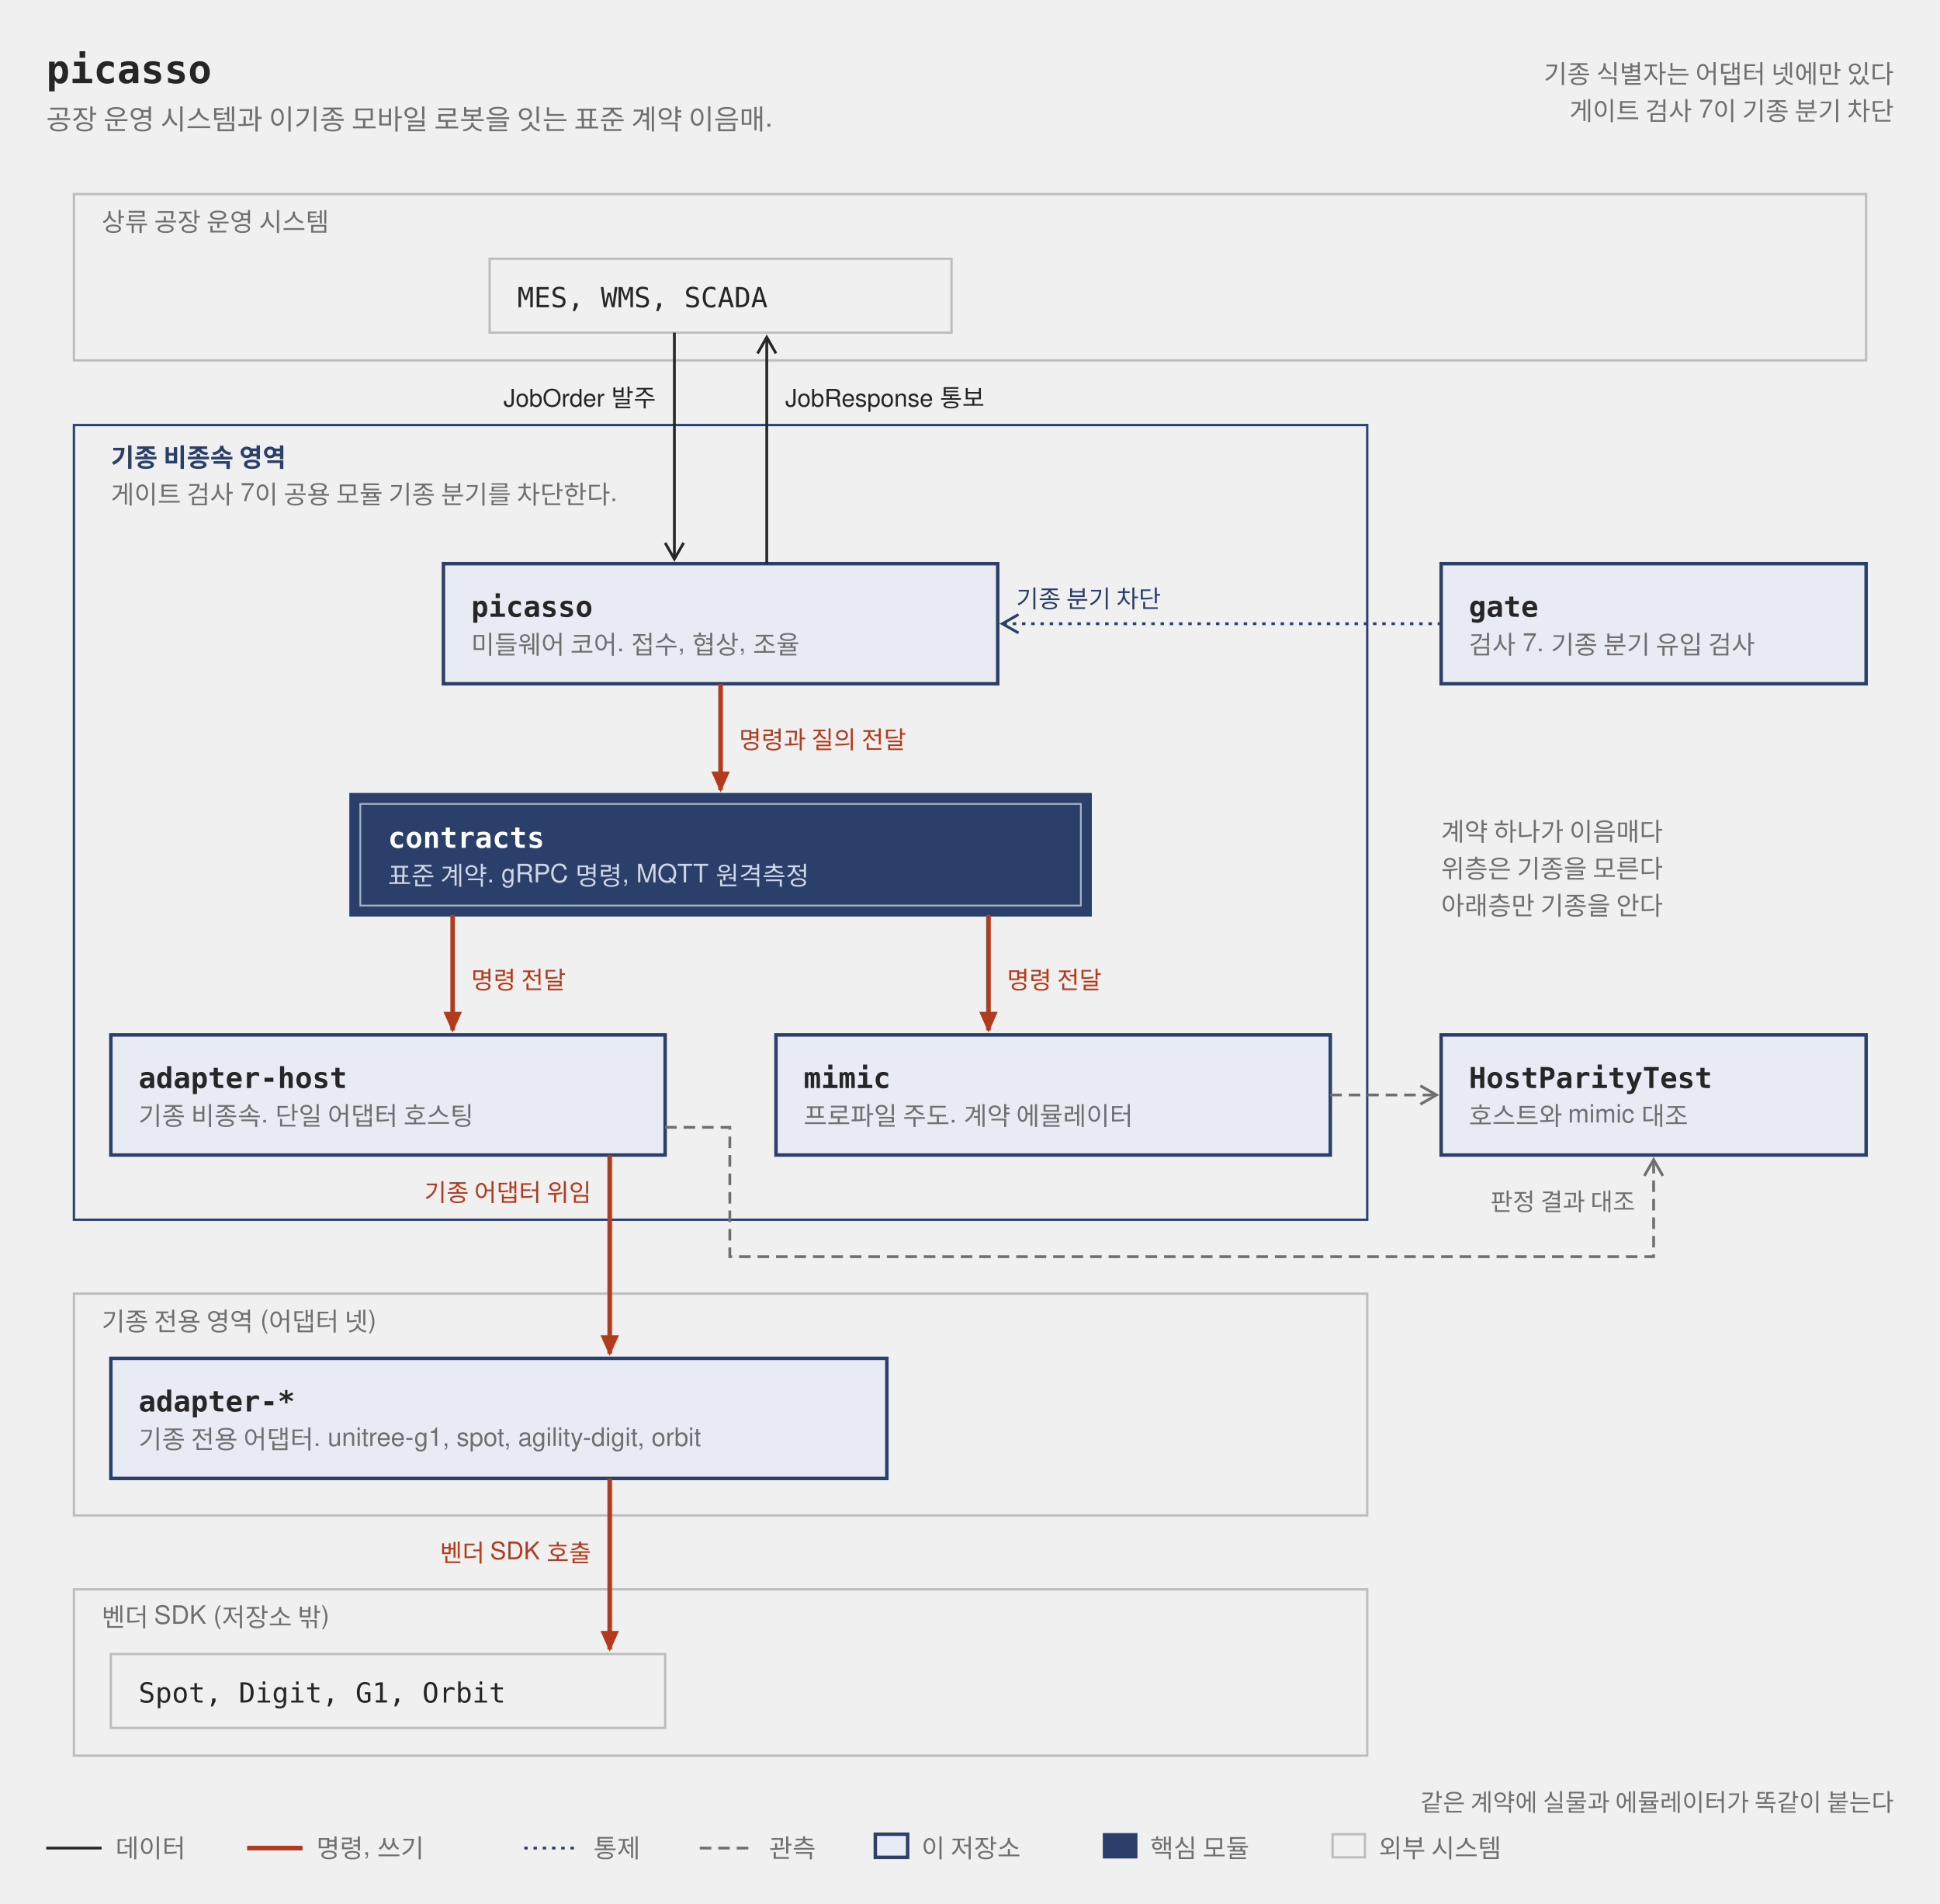
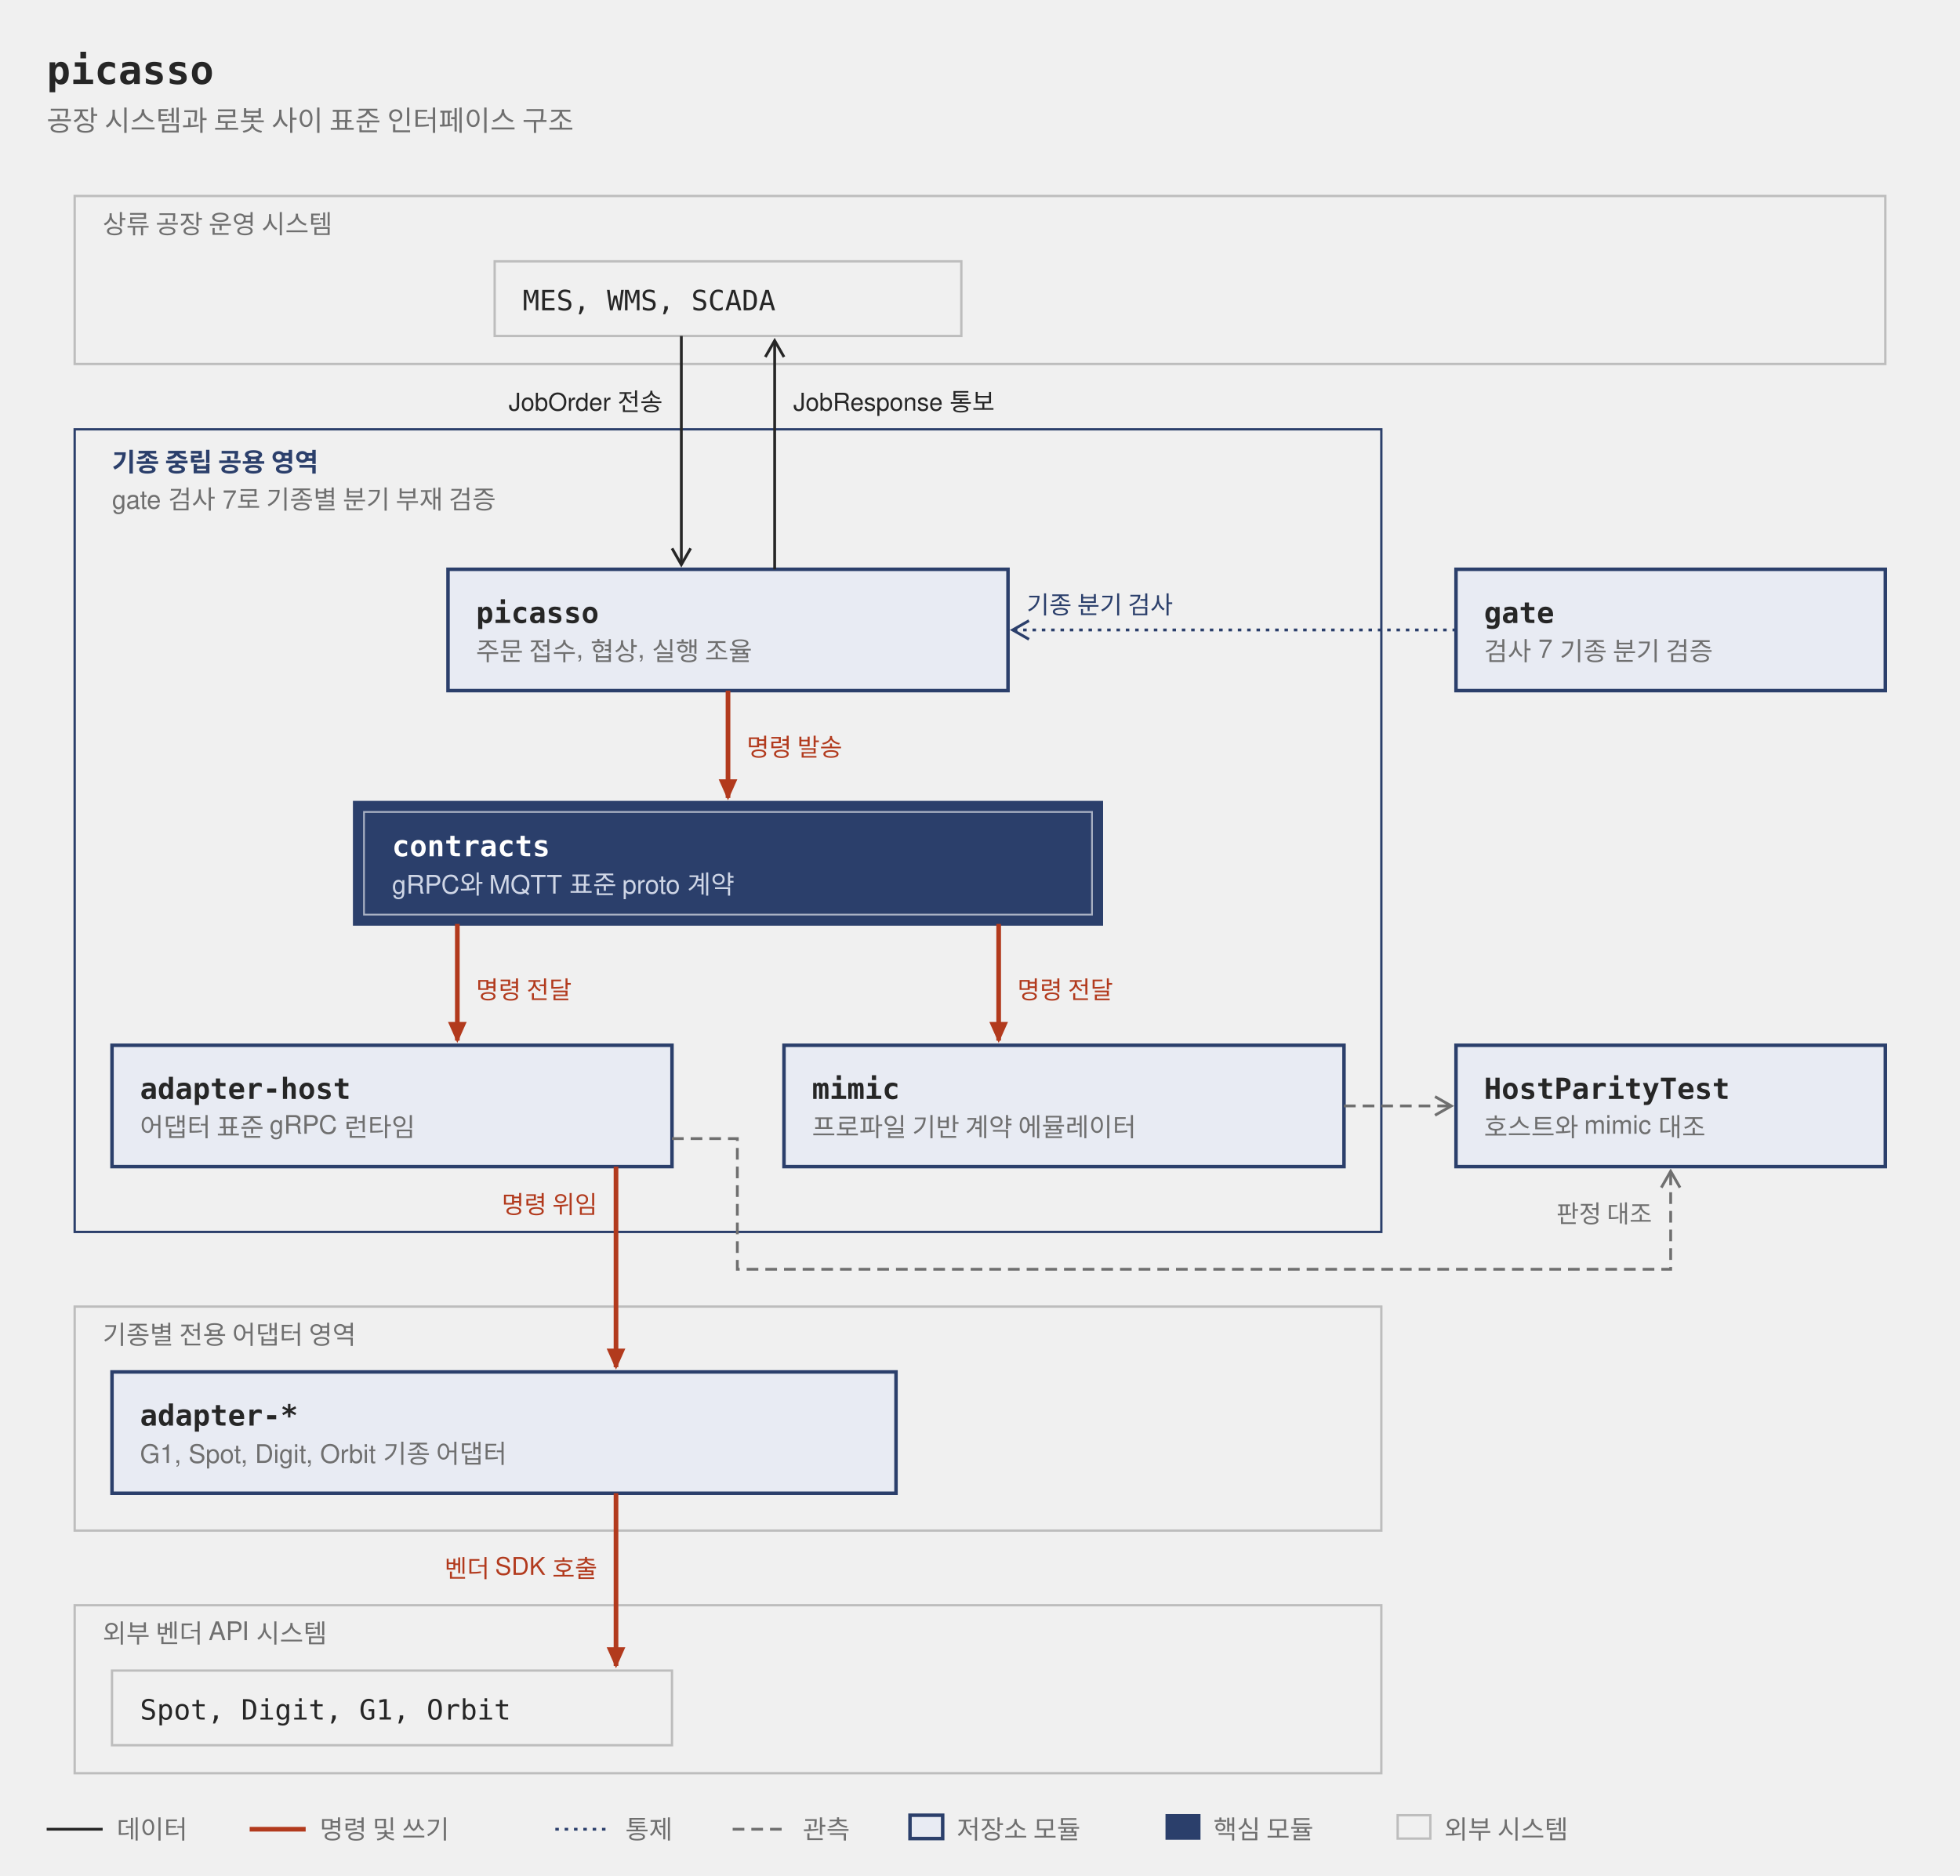
- <svg xmlns="http://www.w3.org/2000/svg" width="840" height="824" viewBox="0 0 840 824">
+ <svg xmlns="http://www.w3.org/2000/svg" width="840" height="804" viewBox="0 0 840 804">
  <defs>
    <marker id="data" markerUnits="userSpaceOnUse" markerWidth="10" markerHeight="10" refX="8" refY="5" orient="auto">
      <path d="M1,1 L8,5 L1,9" fill="none" stroke="#262626" stroke-width="1.2" />
    </marker>
    <marker id="obs" markerUnits="userSpaceOnUse" markerWidth="10" markerHeight="10" refX="8" refY="5" orient="auto">
      <path d="M1,1 L8,5 L1,9" fill="none" stroke="#6f6f6f" stroke-width="1.2" />
    </marker>
    <marker id="cmd" markerUnits="userSpaceOnUse" markerWidth="10" markerHeight="10" refX="8" refY="5" orient="auto">
      <path d="M0,1 L9,5 L0,9 Z" fill="#b23a1d" />
    </marker>
    <marker id="gov" markerUnits="userSpaceOnUse" markerWidth="10" markerHeight="10" refX="8" refY="5" orient="auto">
      <path d="M1,1 L8,5 L1,9" fill="none" stroke="#2b3f6b" stroke-width="1.2" />
    </marker>
  </defs>
  <g font-family="'Helvetica Neue', Helvetica, Arial, 'Apple SD Gothic Neo', 'Malgun Gothic', 'Noto Sans KR', 'Noto Sans CJK KR', sans-serif" fill="#262626">
    <text x="20" y="36" font-size="17" font-weight="700" font-family="Menlo, Consolas, 'DejaVu Sans Mono', monospace">picasso</text>
-     <text x="20" y="56" font-size="12" fill="#6f6f6f">공장 운영 시스템과 이기종 모바일 로봇을 잇는 표준 계약 이음매.</text>
-     <text x="820" y="36" font-size="11" fill="#6f6f6f" text-anchor="end">기종 식별자는 어댑터 넷에만 있다</text>
-     <text x="820" y="52" font-size="11" fill="#6f6f6f" text-anchor="end">게이트 검사 7이 기종 분기 차단</text>
+     <text x="20" y="56" font-size="12" fill="#6f6f6f">공장 시스템과 로봇 사이 표준 인터페이스 구조</text>
    <rect x="32" y="84" width="776" height="72" fill="none" stroke="#bdbdbd" />
    <text x="44" y="100" font-size="11" fill="#6f6f6f">상류 공장 운영 시스템</text>
    <rect x="212" y="112" width="200" height="32" fill="none" stroke="#bdbdbd" />
    <text x="224" y="133" font-size="12" font-family="Menlo, Consolas, 'DejaVu Sans Mono', monospace">MES, WMS, SCADA</text>
    <rect x="32" y="184" width="560" height="344" fill="none" stroke="#2b3f6b" />
-     <text x="48" y="202" font-size="11" font-weight="700" fill="#2b3f6b">기종 비종속 영역</text>
-     <text x="48" y="218" font-size="11" fill="#6f6f6f">게이트 검사 7이 공용 모듈 기종 분기를 차단한다.</text>
+     <text x="48" y="202" font-size="11" font-weight="700" fill="#2b3f6b">기종 중립 공용 영역</text>
+     <text x="48" y="218" font-size="11" fill="#6f6f6f">gate 검사 7로 기종별 분기 부재 검증</text>
    <rect x="192" y="244" width="240" height="52" fill="#e8ebf3" stroke="#2b3f6b" stroke-width="1.5" />
    <text x="204" y="267" font-size="12.5" font-weight="700" font-family="Menlo, Consolas, 'DejaVu Sans Mono', monospace">picasso</text>
-     <text x="204" y="283" font-size="11" fill="#6f6f6f">미들웨어 코어. 접수, 협상, 조율</text>
+     <text x="204" y="283" font-size="11" fill="#6f6f6f">주문 접수, 협상, 실행 조율</text>
    <rect x="152" y="344" width="320" height="52" fill="#2b3f6b" stroke="#2b3f6b" stroke-width="1.5" />
    <rect x="156" y="348" width="312" height="44" fill="none" stroke="#fff" stroke-width="0.75" stroke-opacity="0.6" />
    <text x="168" y="367" font-size="12.5" font-weight="700" fill="#fff" font-family="Menlo, Consolas, 'DejaVu Sans Mono', monospace">contracts</text>
-     <text x="168" y="383" font-size="11" fill="#cfd6e6">표준 계약. gRPC 명령, MQTT 원격측정</text>
+     <text x="168" y="383" font-size="11" fill="#cfd6e6">gRPC와 MQTT 표준 proto 계약</text>
    <rect x="48" y="448" width="240" height="52" fill="#e8ebf3" stroke="#2b3f6b" stroke-width="1.5" />
    <text x="60" y="471" font-size="12.5" font-weight="700" font-family="Menlo, Consolas, 'DejaVu Sans Mono', monospace">adapter-host</text>
-     <text x="60" y="487" font-size="11" fill="#6f6f6f">기종 비종속. 단일 어댑터 호스팅</text>
+     <text x="60" y="487" font-size="11" fill="#6f6f6f">어댑터 표준 gRPC 런타임</text>
    <rect x="336" y="448" width="240" height="52" fill="#e8ebf3" stroke="#2b3f6b" stroke-width="1.5" />
    <text x="348" y="471" font-size="12.5" font-weight="700" font-family="Menlo, Consolas, 'DejaVu Sans Mono', monospace">mimic</text>
-     <text x="348" y="487" font-size="11" fill="#6f6f6f">프로파일 주도. 계약 에뮬레이터</text>
+     <text x="348" y="487" font-size="11" fill="#6f6f6f">프로파일 기반 계약 에뮬레이터</text>
    <rect x="624" y="244" width="184" height="52" fill="#e8ebf3" stroke="#2b3f6b" stroke-width="1.5" />
    <text x="636" y="267" font-size="12.5" font-weight="700" font-family="Menlo, Consolas, 'DejaVu Sans Mono', monospace">gate</text>
-     <text x="636" y="283" font-size="11" fill="#6f6f6f">검사 7. 기종 분기 유입 검사</text>
-     <text x="624" y="364" font-size="11" fill="#6f6f6f">계약 하나가 이음매다</text>
-     <text x="624" y="380" font-size="11" fill="#6f6f6f">위층은 기종을 모른다</text>
-     <text x="624" y="396" font-size="11" fill="#6f6f6f">아래층만 기종을 안다</text>
+     <text x="636" y="283" font-size="11" fill="#6f6f6f">검사 7 기종 분기 검증</text>
    <rect x="624" y="448" width="184" height="52" fill="#e8ebf3" stroke="#2b3f6b" stroke-width="1.5" />
    <text x="636" y="471" font-size="12.5" font-weight="700" font-family="Menlo, Consolas, 'DejaVu Sans Mono', monospace">HostParityTest</text>
    <text x="636" y="487" font-size="11" fill="#6f6f6f">호스트와 mimic 대조</text>
    <rect x="32" y="560" width="560" height="96" fill="none" stroke="#bdbdbd" />
-     <text x="44" y="576" font-size="11" fill="#6f6f6f">기종 전용 영역 (어댑터 넷)</text>
+     <text x="44" y="576" font-size="11" fill="#6f6f6f">기종별 전용 어댑터 영역</text>
    <rect x="48" y="588" width="336" height="52" fill="#e8ebf3" stroke="#2b3f6b" stroke-width="1.5" />
    <text x="60" y="611" font-size="12.5" font-weight="700" font-family="Menlo, Consolas, 'DejaVu Sans Mono', monospace">adapter-*</text>
-     <text x="60" y="627" font-size="11" fill="#6f6f6f">기종 전용 어댑터. unitree-g1, spot, agility-digit, orbit</text>
+     <text x="60" y="627" font-size="11" fill="#6f6f6f">G1, Spot, Digit, Orbit 기종 어댑터</text>
    <rect x="32" y="688" width="560" height="72" fill="none" stroke="#bdbdbd" />
-     <text x="44" y="704" font-size="11" fill="#6f6f6f">벤더 SDK (저장소 밖)</text>
+     <text x="44" y="704" font-size="11" fill="#6f6f6f">외부 벤더 API 시스템</text>
    <rect x="48" y="716" width="240" height="32" fill="none" stroke="#bdbdbd" />
    <text x="60" y="737" font-size="12" font-family="Menlo, Consolas, 'DejaVu Sans Mono', monospace">Spot, Digit, G1, Orbit</text>
    <g fill="none" stroke="#262626" stroke-width="1.2">
      <path d="M292,144 V242" marker-end="url(#data)" />
      <path d="M332,244 V146" marker-end="url(#data)" />
    </g>
    <g font-size="10.5" fill="#262626">
-       <text x="284" y="176" font-size="10.5" text-anchor="end">JobOrder 발주</text>
+       <text x="284" y="176" font-size="10.5" text-anchor="end">JobOrder 전송</text>
      <text x="340" y="176" font-size="10.5">JobResponse 통보</text>
    </g>
    <g fill="none" stroke="#b23a1d" stroke-width="2">
      <path d="M312,296 V342" marker-end="url(#cmd)" />
      <path d="M196,396 V446" marker-end="url(#cmd)" />
      <path d="M428,396 V446" marker-end="url(#cmd)" />
      <path d="M264,500 V586" marker-end="url(#cmd)" />
      <path d="M264,640 V714" marker-end="url(#cmd)" />
    </g>
    <g font-size="10.5" fill="#b23a1d">
-       <text x="320" y="324" font-size="10.5">명령과 질의 전달</text>
+       <text x="320" y="324" font-size="10.5">명령 발송</text>
      <text x="204" y="428" font-size="10.5">명령 전달</text>
      <text x="436" y="428" font-size="10.5">명령 전달</text>
-       <text x="256" y="520" font-size="10.5" text-anchor="end">기종 어댑터 위임</text>
+       <text x="256" y="520" font-size="10.5" text-anchor="end">명령 위임</text>
      <text x="256" y="676" font-size="10.5" text-anchor="end">벤더 SDK 호출</text>
    </g>
    <g fill="none" stroke="#2b3f6b" stroke-width="1.2" stroke-dasharray="1.5 2.5">
      <path d="M624,270 H434" marker-end="url(#gov)" />
    </g>
    <g font-size="10.5" fill="#2b3f6b">
-       <text x="440" y="263" font-size="10.5">기종 분기 차단</text>
+       <text x="440" y="263" font-size="10.5">기종 분기 검사</text>
    </g>
    <g fill="none" stroke="#6f6f6f" stroke-width="1.2" stroke-dasharray="5 3">
      <path d="M576,474 H622" marker-end="url(#obs)" />
      <path d="M288,488 H316 V544 H716 V502" marker-end="url(#obs)" />
    </g>
    <g font-size="10.5" fill="#6f6f6f">
-       <text x="708" y="524" font-size="10.5" text-anchor="end">판정 결과 대조</text>
+       <text x="708" y="524" font-size="10.5" text-anchor="end">판정 대조</text>
    </g>
-     <text x="820" y="784" font-size="10.5" fill="#6f6f6f" text-anchor="end">같은 계약에 실물과 에뮬레이터가 똑같이 붙는다</text>
    <g font-size="10.5" fill="#6f6f6f">
-       <path d="M20,800 H44" fill="none" stroke="#262626" stroke-width="1.2" />
-       <text x="50" y="804" font-size="11">데이터</text>
-       <path d="M107,800 H131" fill="none" stroke="#b23a1d" stroke-width="2" />
-       <text x="137" y="804" font-size="11">명령, 쓰기</text>
-       <path d="M227,800 H251" fill="none" stroke="#2b3f6b" stroke-width="1.2" stroke-dasharray="1.5 2.5" />
-       <text x="257" y="804" font-size="11">통제</text>
-       <path d="M303,800 H327" fill="none" stroke="#6f6f6f" stroke-width="1.2" stroke-dasharray="5 3" />
-       <text x="333" y="804" font-size="11">관측</text>
-       <rect x="379" y="794" width="14" height="10" fill="#e8ebf3" stroke="#2b3f6b" stroke-width="1.5" />
-       <text x="399" y="804" font-size="11">이 저장소</text>
-       <rect x="478" y="794" width="14" height="10" fill="#2b3f6b" stroke="#2b3f6b" />
-       <text x="498" y="804" font-size="11">핵심 모듈</text>
-       <rect x="577" y="794" width="14" height="10" fill="none" stroke="#bdbdbd" />
-       <text x="597" y="804" font-size="11">외부 시스템</text>
+       <path d="M20,784 H44" fill="none" stroke="#262626" stroke-width="1.2" />
+       <text x="50" y="788" font-size="11">데이터</text>
+       <path d="M107,784 H131" fill="none" stroke="#b23a1d" stroke-width="2" />
+       <text x="137" y="788" font-size="11">명령 및 쓰기</text>
+       <path d="M238,784 H262" fill="none" stroke="#2b3f6b" stroke-width="1.2" stroke-dasharray="1.5 2.5" />
+       <text x="268" y="788" font-size="11">통제</text>
+       <path d="M314,784 H338" fill="none" stroke="#6f6f6f" stroke-width="1.2" stroke-dasharray="5 3" />
+       <text x="344" y="788" font-size="11">관측</text>
+       <rect x="390" y="778" width="14" height="10" fill="#e8ebf3" stroke="#2b3f6b" stroke-width="1.5" />
+       <text x="410" y="788" font-size="11">저장소 모듈</text>
+       <rect x="500" y="778" width="14" height="10" fill="#2b3f6b" stroke="#2b3f6b" />
+       <text x="520" y="788" font-size="11">핵심 모듈</text>
+       <rect x="599" y="778" width="14" height="10" fill="none" stroke="#bdbdbd" />
+       <text x="619" y="788" font-size="11">외부 시스템</text>
    </g>
  </g>
</svg>
